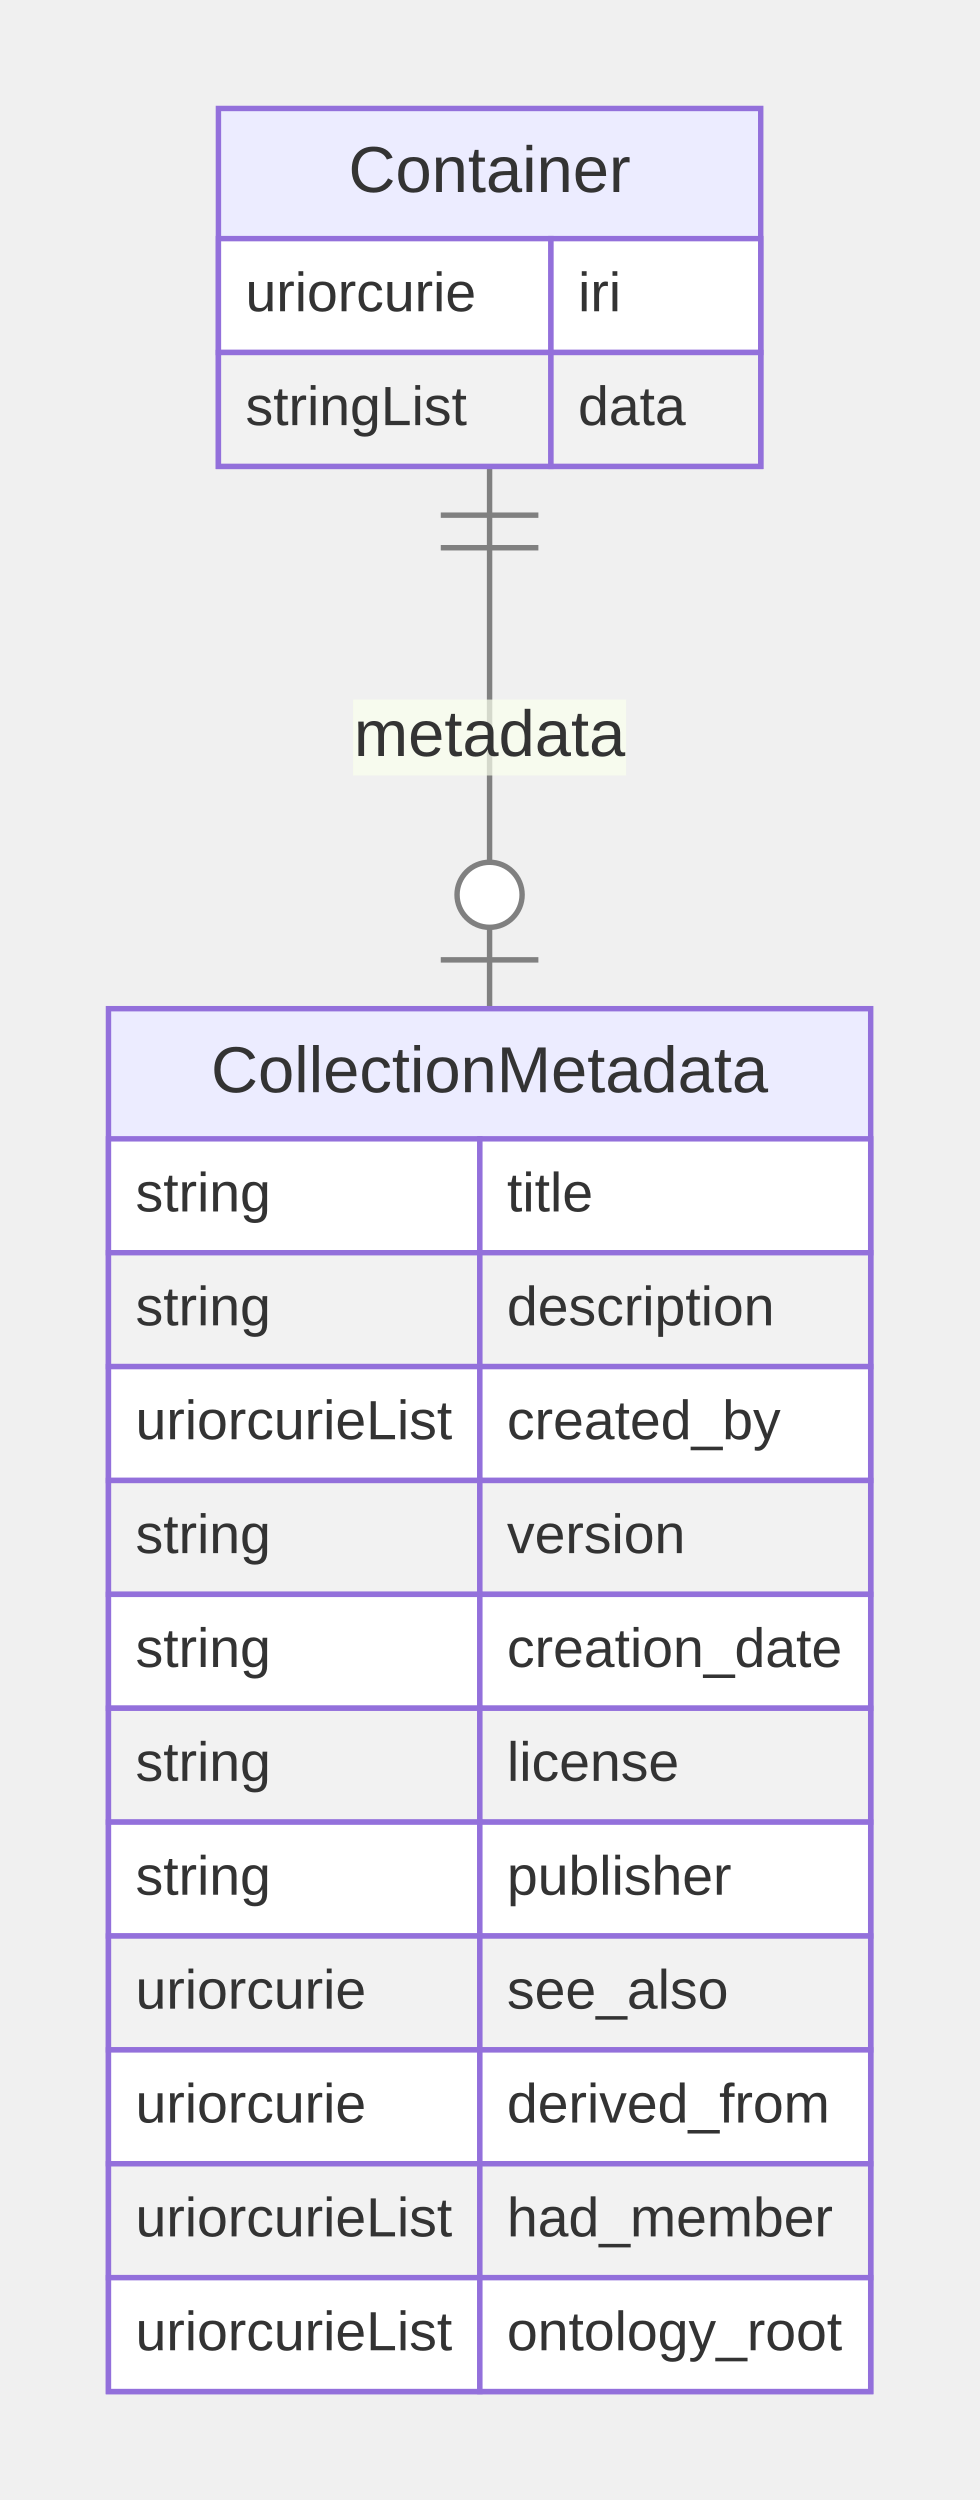
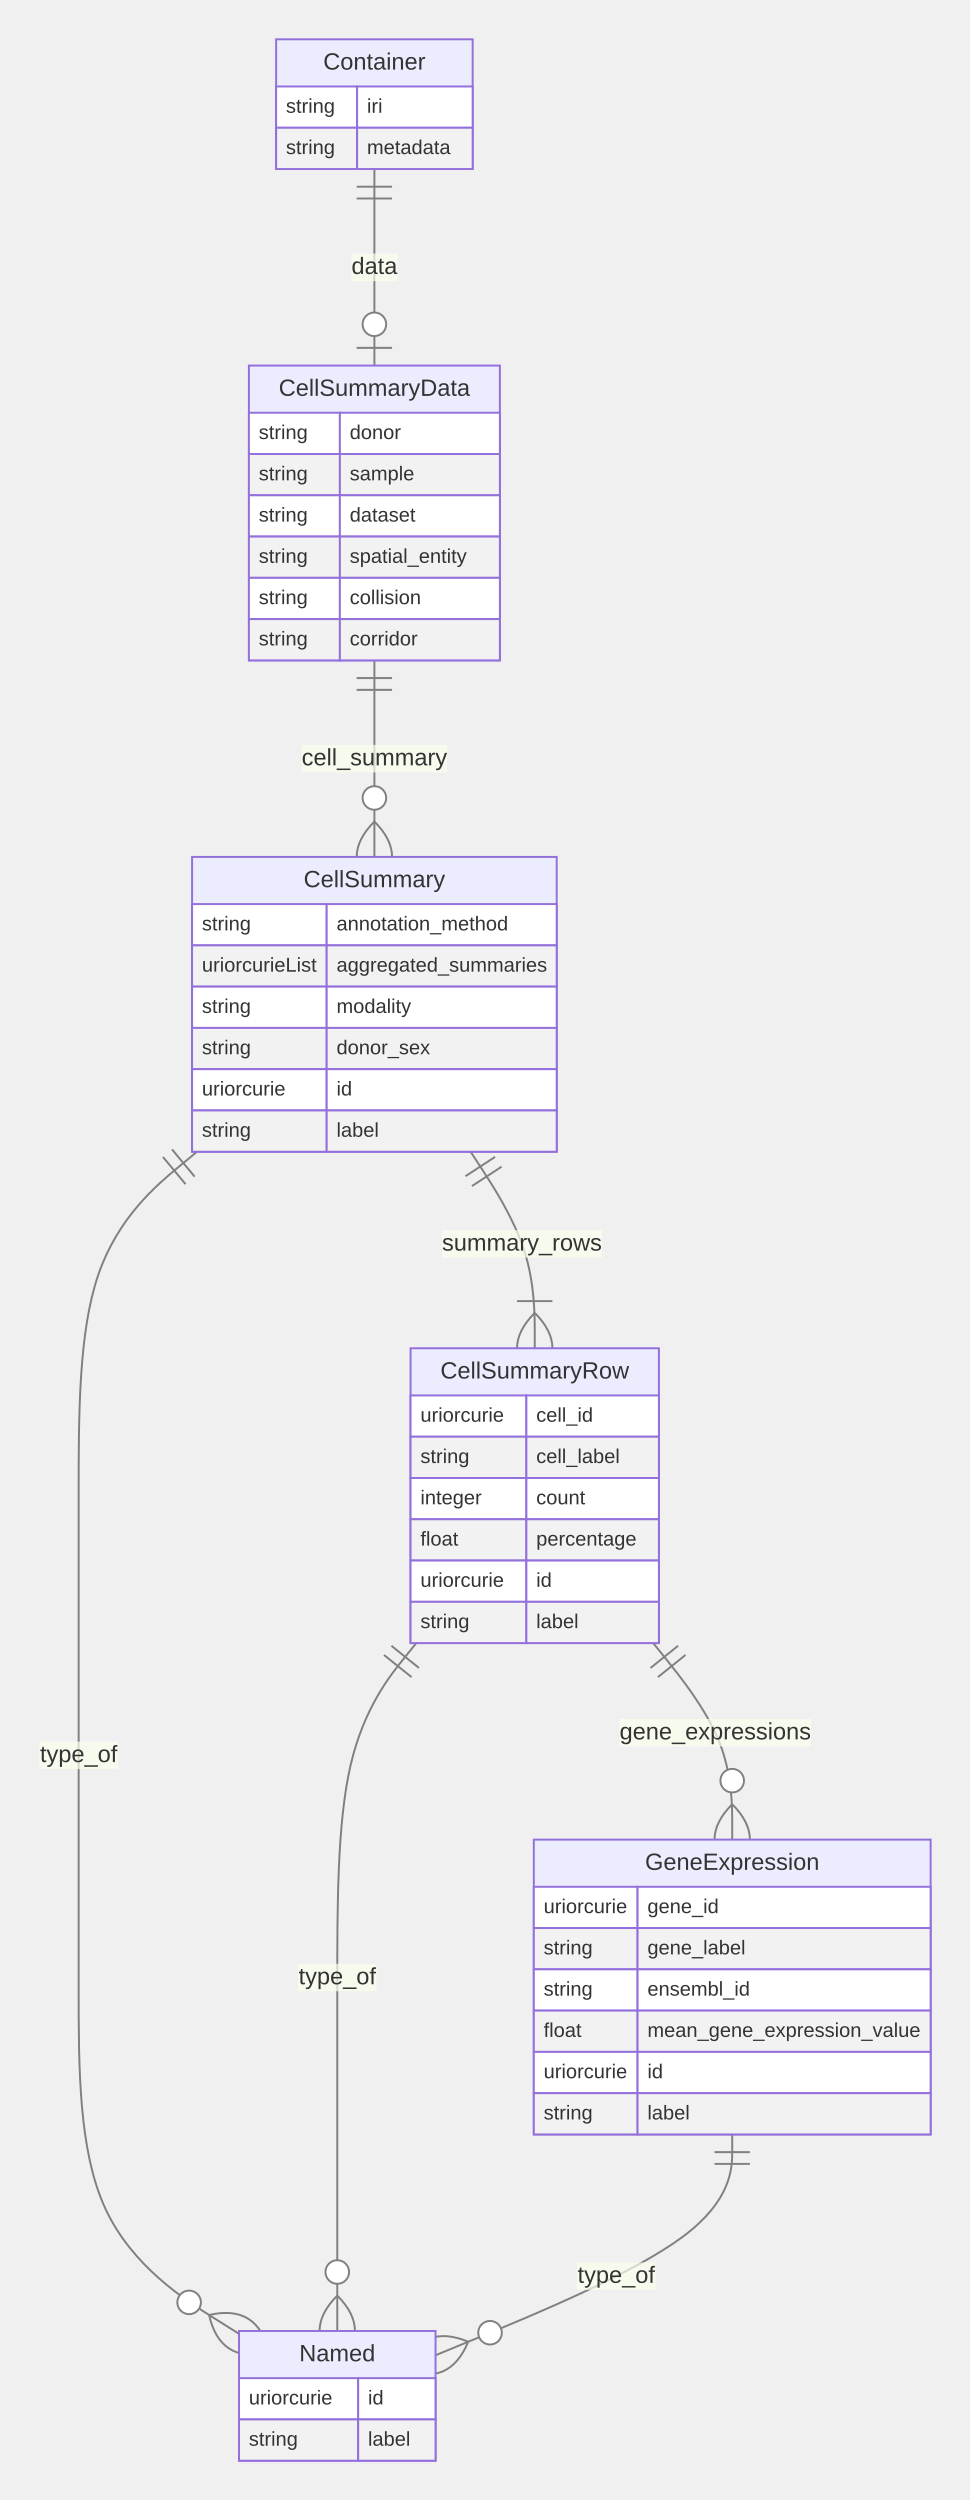
- <svg xmlns="http://www.w3.org/2000/svg" aria-roledescription="er" role="graphics-document document" viewBox="0 0 180.555 461" style="max-width: 180.555px; background-color: white;" width="100%" id="my-svg">
+ <svg xmlns="http://www.w3.org/2000/svg" aria-roledescription="er" role="graphics-document document" viewBox="-77.731 0 493.497 1272" style="max-width: 493.497px; background-color: white;" width="100%" id="my-svg">
  <style>#my-svg{font-family:"trebuchet ms",verdana,arial,sans-serif;font-size:16px;fill:#333;}#my-svg .error-icon{fill:#552222;}#my-svg .error-text{fill:#552222;stroke:#552222;}#my-svg .edge-thickness-normal{stroke-width:1px;}#my-svg .edge-thickness-thick{stroke-width:3.5px;}#my-svg .edge-pattern-solid{stroke-dasharray:0;}#my-svg .edge-thickness-invisible{stroke-width:0;fill:none;}#my-svg .edge-pattern-dashed{stroke-dasharray:3;}#my-svg .edge-pattern-dotted{stroke-dasharray:2;}#my-svg .marker{fill:#333333;stroke:#333333;}#my-svg .marker.cross{stroke:#333333;}#my-svg svg{font-family:"trebuchet ms",verdana,arial,sans-serif;font-size:16px;}#my-svg p{margin:0;}#my-svg .entityBox{fill:#ECECFF;stroke:#9370DB;}#my-svg .attributeBoxOdd{fill:#ffffff;stroke:#9370DB;}#my-svg .attributeBoxEven{fill:#f2f2f2;stroke:#9370DB;}#my-svg .relationshipLabelBox{fill:hsl(80, 100%, 96.275%);opacity:0.7;background-color:hsl(80, 100%, 96.275%);}#my-svg .relationshipLabelBox rect{opacity:0.5;}#my-svg .relationshipLine{stroke:#333333;}#my-svg .entityTitleText{text-anchor:middle;font-size:18px;fill:#333;}#my-svg #MD_PARENT_START{fill:#f5f5f5!important;stroke:#333333!important;stroke-width:1;}#my-svg #MD_PARENT_END{fill:#f5f5f5!important;stroke:#333333!important;stroke-width:1;}#my-svg :root{--mermaid-font-family:"trebuchet ms",verdana,arial,sans-serif;}</style>
  <g />
  <defs>
    <marker orient="auto" markerHeight="240" markerWidth="190" refY="7" refX="0" id="MD_PARENT_START">
      <path d="M 18,7 L9,13 L1,7 L9,1 Z" />
    </marker>
  </defs>
  <defs>
    <marker orient="auto" markerHeight="28" markerWidth="20" refY="7" refX="19" id="MD_PARENT_END">
      <path d="M 18,7 L9,13 L1,7 L9,1 Z" />
    </marker>
  </defs>
  <defs>
    <marker orient="auto" markerHeight="18" markerWidth="18" refY="9" refX="0" id="ONLY_ONE_START">
      <path d="M9,0 L9,18 M15,0 L15,18" fill="none" stroke="gray" />
    </marker>
  </defs>
  <defs>
    <marker orient="auto" markerHeight="18" markerWidth="18" refY="9" refX="18" id="ONLY_ONE_END">
      <path d="M3,0 L3,18 M9,0 L9,18" fill="none" stroke="gray" />
    </marker>
  </defs>
  <defs>
    <marker orient="auto" markerHeight="18" markerWidth="30" refY="9" refX="0" id="ZERO_OR_ONE_START">
      <circle r="6" cy="9" cx="21" fill="white" stroke="gray" />
      <path d="M9,0 L9,18" fill="none" stroke="gray" />
    </marker>
  </defs>
  <defs>
    <marker orient="auto" markerHeight="18" markerWidth="30" refY="9" refX="30" id="ZERO_OR_ONE_END">
      <circle r="6" cy="9" cx="9" fill="white" stroke="gray" />
      <path d="M21,0 L21,18" fill="none" stroke="gray" />
    </marker>
  </defs>
  <defs>
    <marker orient="auto" markerHeight="36" markerWidth="45" refY="18" refX="18" id="ONE_OR_MORE_START">
      <path d="M0,18 Q 18,0 36,18 Q 18,36 0,18 M42,9 L42,27" fill="none" stroke="gray" />
    </marker>
  </defs>
  <defs>
    <marker orient="auto" markerHeight="36" markerWidth="45" refY="18" refX="27" id="ONE_OR_MORE_END">
      <path d="M3,9 L3,27 M9,18 Q27,0 45,18 Q27,36 9,18" fill="none" stroke="gray" />
    </marker>
  </defs>
  <defs>
    <marker orient="auto" markerHeight="36" markerWidth="57" refY="18" refX="18" id="ZERO_OR_MORE_START">
      <circle r="6" cy="18" cx="48" fill="white" stroke="gray" />
      <path d="M0,18 Q18,0 36,18 Q18,36 0,18" fill="none" stroke="gray" />
    </marker>
  </defs>
  <defs>
    <marker orient="auto" markerHeight="36" markerWidth="57" refY="18" refX="39" id="ZERO_OR_MORE_END">
      <circle r="6" cy="18" cx="9" fill="white" stroke="gray" />
      <path d="M21,18 Q39,0 57,18 Q39,36 21,18" fill="none" stroke="gray" />
    </marker>
  </defs>
-   <path style="stroke: gray; fill: none;" marker-start="url(#ONLY_ONE_START)" marker-end="url(#ZERO_OR_ONE_END)" d="M90.278,86L90.278,94.333C90.278,102.667,90.278,119.333,90.278,136C90.278,152.667,90.278,169.333,90.278,177.667L90.278,186" class="er relationshipLine" />
-   <g transform="translate(40.27756,20 )" id="entity-Container-bc34fb32-8a75-5b81-936b-92374bf40296">
+   <path style="stroke: gray; fill: none;" marker-start="url(#ONLY_ONE_START)" marker-end="url(#ZERO_OR_ONE_END)" d="M112.758,86L112.758,94.333C112.758,102.667,112.758,119.333,112.758,136C112.758,152.667,112.758,169.333,112.758,177.667L112.758,186" class="er relationshipLine" />
+   <path style="stroke: gray; fill: none;" marker-start="url(#ONLY_ONE_START)" marker-end="url(#ZERO_OR_MORE_END)" d="M112.758,336L112.758,344.333C112.758,352.667,112.758,369.333,112.758,386C112.758,402.667,112.758,419.333,112.758,427.667L112.758,436" class="er relationshipLine" />
+   <path style="stroke: gray; fill: none;" marker-start="url(#ONLY_ONE_START)" marker-end="url(#ONE_OR_MORE_END)" d="M161.71,586L167.15,594.333C172.589,602.667,183.467,619.333,188.906,636C194.346,652.667,194.346,669.333,194.346,677.667L194.346,686" class="er relationshipLine" />
+   <path style="stroke: gray; fill: none;" marker-start="url(#ONLY_ONE_START)" marker-end="url(#ZERO_OR_MORE_END)" d="M22.473,586L12.442,594.333C2.41,602.667,-17.653,619.333,-27.684,648.5C-37.716,677.667,-37.716,719.333,-37.716,761C-37.716,802.667,-37.716,844.333,-37.716,886C-37.716,927.667,-37.716,969.333,-37.716,1011C-37.716,1052.667,-37.716,1094.333,-24.118,1123.744C-10.52,1153.154,16.676,1170.308,30.274,1178.885L43.872,1187.462" class="er relationshipLine" />
+   <path style="stroke: gray; fill: none;" marker-start="url(#ONLY_ONE_START)" marker-end="url(#ZERO_OR_MORE_END)" d="M254.63,836L261.328,844.333C268.026,852.667,281.423,869.333,288.121,886C294.819,902.667,294.819,919.333,294.819,927.667L294.819,936" class="er relationshipLine" />
+   <path style="stroke: gray; fill: none;" marker-start="url(#ONLY_ONE_START)" marker-end="url(#ZERO_OR_MORE_END)" d="M134.061,836L127.363,844.333C120.665,852.667,107.268,869.333,100.57,898.5C93.872,927.667,93.872,969.333,93.872,1011C93.872,1052.667,93.872,1094.333,93.872,1123.5C93.872,1152.667,93.872,1169.333,93.872,1177.667L93.872,1186" class="er relationshipLine" />
+   <path style="stroke: gray; fill: none;" marker-start="url(#ONLY_ONE_START)" marker-end="url(#ZERO_OR_MORE_END)" d="M294.819,1086L294.819,1094.333C294.819,1102.667,294.819,1119.333,269.661,1138.058C244.503,1156.783,194.188,1177.565,169.03,1187.957L143.872,1198.348" class="er relationshipLine" />
+   <g transform="translate(62.75766,20 )" id="entity-Container-bc34fb32-8a75-5b81-936b-92374bf40296">
    <rect height="66" width="100" y="0" x="0" class="er entityBox" />
    <text style="dominant-baseline: middle; text-anchor: middle; font-size: 12px;" transform="translate(50,12)" y="0" x="0" id="text-entity-Container-bc34fb32-8a75-5b81-936b-92374bf40296" class="er entityLabel">Container</text>
-     <rect height="21" width="61.317" y="24" x="0" class="er attributeBoxOdd" />
-     <text style="dominant-baseline: middle; font-size: 10.2px;" transform="translate(5,34.5)" y="0" x="0" id="text-entity-Container-bc34fb32-8a75-5b81-936b-92374bf40296-attr-1-type" class="er entityLabel">uriorcurie</text>
-     <rect height="21" width="38.683" y="24" x="61.317" class="er attributeBoxOdd" />
-     <text style="dominant-baseline: middle; font-size: 10.2px;" transform="translate(66.31668,34.5)" y="0" x="0" id="text-entity-Container-bc34fb32-8a75-5b81-936b-92374bf40296-attr-1-name" class="er entityLabel">iri</text>
-     <rect height="21" width="61.317" y="45" x="0" class="er attributeBoxEven" />
-     <text style="dominant-baseline: middle; font-size: 10.2px;" transform="translate(5,55.5)" y="0" x="0" id="text-entity-Container-bc34fb32-8a75-5b81-936b-92374bf40296-attr-2-type" class="er entityLabel">stringList</text>
-     <rect height="21" width="38.683" y="45" x="61.317" class="er attributeBoxEven" />
-     <text style="dominant-baseline: middle; font-size: 10.2px;" transform="translate(66.31668,55.5)" y="0" x="0" id="text-entity-Container-bc34fb32-8a75-5b81-936b-92374bf40296-attr-2-name" class="er entityLabel">data</text>
-   </g>
-   <g transform="translate(20,186 )" id="entity-CollectionMetadata-8d6760eb-00a2-52a2-a48d-b9b9e21e8a79">
-     <rect height="255" width="140.555" y="0" x="0" class="er entityBox" />
-     <text style="dominant-baseline: middle; text-anchor: middle; font-size: 12px;" transform="translate(70.27756,12)" y="0" x="0" id="text-entity-CollectionMetadata-8d6760eb-00a2-52a2-a48d-b9b9e21e8a79" class="er entityLabel">CollectionMetadata</text>
+     <rect height="21" width="41.218" y="24" x="0" class="er attributeBoxOdd" />
+     <text style="dominant-baseline: middle; font-size: 10.2px;" transform="translate(5,34.5)" y="0" x="0" id="text-entity-Container-bc34fb32-8a75-5b81-936b-92374bf40296-attr-1-type" class="er entityLabel">string</text>
+     <rect height="21" width="58.782" y="24" x="41.218" class="er attributeBoxOdd" />
+     <text style="dominant-baseline: middle; font-size: 10.2px;" transform="translate(46.21776,34.5)" y="0" x="0" id="text-entity-Container-bc34fb32-8a75-5b81-936b-92374bf40296-attr-1-name" class="er entityLabel">iri</text>
+     <rect height="21" width="41.218" y="45" x="0" class="er attributeBoxEven" />
+     <text style="dominant-baseline: middle; font-size: 10.2px;" transform="translate(5,55.5)" y="0" x="0" id="text-entity-Container-bc34fb32-8a75-5b81-936b-92374bf40296-attr-2-type" class="er entityLabel">string</text>
+     <rect height="21" width="58.782" y="45" x="41.218" class="er attributeBoxEven" />
+     <text style="dominant-baseline: middle; font-size: 10.2px;" transform="translate(46.21776,55.5)" y="0" x="0" id="text-entity-Container-bc34fb32-8a75-5b81-936b-92374bf40296-attr-2-name" class="er entityLabel">metadata</text>
+   </g>
+   <g transform="translate(48.91489,186 )" id="entity-CellSummaryData-01877285-8b8e-5081-8d0c-af66f80061f2">
+     <rect height="150" width="127.686" y="0" x="0" class="er entityBox" />
+     <text style="dominant-baseline: middle; text-anchor: middle; font-size: 12px;" transform="translate(63.84277,12)" y="0" x="0" id="text-entity-CellSummaryData-01877285-8b8e-5081-8d0c-af66f80061f2" class="er entityLabel">CellSummaryData</text>
+     <rect height="21" width="46.281" y="24" x="0" class="er attributeBoxOdd" />
+     <text style="dominant-baseline: middle; font-size: 10.2px;" transform="translate(5,34.5)" y="0" x="0" id="text-entity-CellSummaryData-01877285-8b8e-5081-8d0c-af66f80061f2-attr-1-type" class="er entityLabel">string</text>
+     <rect height="21" width="81.405" y="24" x="46.281" class="er attributeBoxOdd" />
+     <text style="dominant-baseline: middle; font-size: 10.2px;" transform="translate(51.28078,34.5)" y="0" x="0" id="text-entity-CellSummaryData-01877285-8b8e-5081-8d0c-af66f80061f2-attr-1-name" class="er entityLabel">donor</text>
+     <rect height="21" width="46.281" y="45" x="0" class="er attributeBoxEven" />
+     <text style="dominant-baseline: middle; font-size: 10.2px;" transform="translate(5,55.5)" y="0" x="0" id="text-entity-CellSummaryData-01877285-8b8e-5081-8d0c-af66f80061f2-attr-2-type" class="er entityLabel">string</text>
+     <rect height="21" width="81.405" y="45" x="46.281" class="er attributeBoxEven" />
+     <text style="dominant-baseline: middle; font-size: 10.2px;" transform="translate(51.28078,55.5)" y="0" x="0" id="text-entity-CellSummaryData-01877285-8b8e-5081-8d0c-af66f80061f2-attr-2-name" class="er entityLabel">sample</text>
+     <rect height="21" width="46.281" y="66" x="0" class="er attributeBoxOdd" />
+     <text style="dominant-baseline: middle; font-size: 10.2px;" transform="translate(5,76.5)" y="0" x="0" id="text-entity-CellSummaryData-01877285-8b8e-5081-8d0c-af66f80061f2-attr-3-type" class="er entityLabel">string</text>
+     <rect height="21" width="81.405" y="66" x="46.281" class="er attributeBoxOdd" />
+     <text style="dominant-baseline: middle; font-size: 10.2px;" transform="translate(51.28078,76.5)" y="0" x="0" id="text-entity-CellSummaryData-01877285-8b8e-5081-8d0c-af66f80061f2-attr-3-name" class="er entityLabel">dataset</text>
+     <rect height="21" width="46.281" y="87" x="0" class="er attributeBoxEven" />
+     <text style="dominant-baseline: middle; font-size: 10.2px;" transform="translate(5,97.5)" y="0" x="0" id="text-entity-CellSummaryData-01877285-8b8e-5081-8d0c-af66f80061f2-attr-4-type" class="er entityLabel">string</text>
+     <rect height="21" width="81.405" y="87" x="46.281" class="er attributeBoxEven" />
+     <text style="dominant-baseline: middle; font-size: 10.2px;" transform="translate(51.28078,97.5)" y="0" x="0" id="text-entity-CellSummaryData-01877285-8b8e-5081-8d0c-af66f80061f2-attr-4-name" class="er entityLabel">spatial_entity</text>
+     <rect height="21" width="46.281" y="108" x="0" class="er attributeBoxOdd" />
+     <text style="dominant-baseline: middle; font-size: 10.2px;" transform="translate(5,118.5)" y="0" x="0" id="text-entity-CellSummaryData-01877285-8b8e-5081-8d0c-af66f80061f2-attr-5-type" class="er entityLabel">string</text>
+     <rect height="21" width="81.405" y="108" x="46.281" class="er attributeBoxOdd" />
+     <text style="dominant-baseline: middle; font-size: 10.2px;" transform="translate(51.28078,118.5)" y="0" x="0" id="text-entity-CellSummaryData-01877285-8b8e-5081-8d0c-af66f80061f2-attr-5-name" class="er entityLabel">collision</text>
+     <rect height="21" width="46.281" y="129" x="0" class="er attributeBoxEven" />
+     <text style="dominant-baseline: middle; font-size: 10.2px;" transform="translate(5,139.5)" y="0" x="0" id="text-entity-CellSummaryData-01877285-8b8e-5081-8d0c-af66f80061f2-attr-6-type" class="er entityLabel">string</text>
+     <rect height="21" width="81.405" y="129" x="46.281" class="er attributeBoxEven" />
+     <text style="dominant-baseline: middle; font-size: 10.2px;" transform="translate(51.28078,139.5)" y="0" x="0" id="text-entity-CellSummaryData-01877285-8b8e-5081-8d0c-af66f80061f2-attr-6-name" class="er entityLabel">corridor</text>
+   </g>
+   <g transform="translate(20,436 )" id="entity-CellSummary-8c926ae0-12f6-5efa-bf9c-bb558c567bb2">
+     <rect height="150" width="185.515" y="0" x="0" class="er entityBox" />
+     <text style="dominant-baseline: middle; text-anchor: middle; font-size: 12px;" transform="translate(92.75766,12)" y="0" x="0" id="text-entity-CellSummary-8c926ae0-12f6-5efa-bf9c-bb558c567bb2" class="er entityLabel">CellSummary</text>
    <rect height="21" width="68.484" y="24" x="0" class="er attributeBoxOdd" />
-     <text style="dominant-baseline: middle; font-size: 10.2px;" transform="translate(5,34.5)" y="0" x="0" id="text-entity-CollectionMetadata-8d6760eb-00a2-52a2-a48d-b9b9e21e8a79-attr-1-type" class="er entityLabel">string</text>
-     <rect height="21" width="72.071" y="24" x="68.484" class="er attributeBoxOdd" />
-     <text style="dominant-baseline: middle; font-size: 10.2px;" transform="translate(73.48407,34.5)" y="0" x="0" id="text-entity-CollectionMetadata-8d6760eb-00a2-52a2-a48d-b9b9e21e8a79-attr-1-name" class="er entityLabel">title</text>
+     <text style="dominant-baseline: middle; font-size: 10.2px;" transform="translate(5,34.5)" y="0" x="0" id="text-entity-CellSummary-8c926ae0-12f6-5efa-bf9c-bb558c567bb2-attr-1-type" class="er entityLabel">string</text>
+     <rect height="21" width="117.031" y="24" x="68.484" class="er attributeBoxOdd" />
+     <text style="dominant-baseline: middle; font-size: 10.2px;" transform="translate(73.48407,34.5)" y="0" x="0" id="text-entity-CellSummary-8c926ae0-12f6-5efa-bf9c-bb558c567bb2-attr-1-name" class="er entityLabel">annotation_method</text>
    <rect height="21" width="68.484" y="45" x="0" class="er attributeBoxEven" />
-     <text style="dominant-baseline: middle; font-size: 10.2px;" transform="translate(5,55.5)" y="0" x="0" id="text-entity-CollectionMetadata-8d6760eb-00a2-52a2-a48d-b9b9e21e8a79-attr-2-type" class="er entityLabel">string</text>
-     <rect height="21" width="72.071" y="45" x="68.484" class="er attributeBoxEven" />
-     <text style="dominant-baseline: middle; font-size: 10.2px;" transform="translate(73.48407,55.5)" y="0" x="0" id="text-entity-CollectionMetadata-8d6760eb-00a2-52a2-a48d-b9b9e21e8a79-attr-2-name" class="er entityLabel">description</text>
+     <text style="dominant-baseline: middle; font-size: 10.2px;" transform="translate(5,55.5)" y="0" x="0" id="text-entity-CellSummary-8c926ae0-12f6-5efa-bf9c-bb558c567bb2-attr-2-type" class="er entityLabel">uriorcurieList</text>
+     <rect height="21" width="117.031" y="45" x="68.484" class="er attributeBoxEven" />
+     <text style="dominant-baseline: middle; font-size: 10.2px;" transform="translate(73.48407,55.5)" y="0" x="0" id="text-entity-CellSummary-8c926ae0-12f6-5efa-bf9c-bb558c567bb2-attr-2-name" class="er entityLabel">aggregated_summaries</text>
    <rect height="21" width="68.484" y="66" x="0" class="er attributeBoxOdd" />
-     <text style="dominant-baseline: middle; font-size: 10.2px;" transform="translate(5,76.5)" y="0" x="0" id="text-entity-CollectionMetadata-8d6760eb-00a2-52a2-a48d-b9b9e21e8a79-attr-3-type" class="er entityLabel">uriorcurieList</text>
-     <rect height="21" width="72.071" y="66" x="68.484" class="er attributeBoxOdd" />
-     <text style="dominant-baseline: middle; font-size: 10.2px;" transform="translate(73.48407,76.5)" y="0" x="0" id="text-entity-CollectionMetadata-8d6760eb-00a2-52a2-a48d-b9b9e21e8a79-attr-3-name" class="er entityLabel">created_by</text>
+     <text style="dominant-baseline: middle; font-size: 10.2px;" transform="translate(5,76.5)" y="0" x="0" id="text-entity-CellSummary-8c926ae0-12f6-5efa-bf9c-bb558c567bb2-attr-3-type" class="er entityLabel">string</text>
+     <rect height="21" width="117.031" y="66" x="68.484" class="er attributeBoxOdd" />
+     <text style="dominant-baseline: middle; font-size: 10.2px;" transform="translate(73.48407,76.5)" y="0" x="0" id="text-entity-CellSummary-8c926ae0-12f6-5efa-bf9c-bb558c567bb2-attr-3-name" class="er entityLabel">modality</text>
    <rect height="21" width="68.484" y="87" x="0" class="er attributeBoxEven" />
-     <text style="dominant-baseline: middle; font-size: 10.2px;" transform="translate(5,97.5)" y="0" x="0" id="text-entity-CollectionMetadata-8d6760eb-00a2-52a2-a48d-b9b9e21e8a79-attr-4-type" class="er entityLabel">string</text>
-     <rect height="21" width="72.071" y="87" x="68.484" class="er attributeBoxEven" />
-     <text style="dominant-baseline: middle; font-size: 10.2px;" transform="translate(73.48407,97.5)" y="0" x="0" id="text-entity-CollectionMetadata-8d6760eb-00a2-52a2-a48d-b9b9e21e8a79-attr-4-name" class="er entityLabel">version</text>
+     <text style="dominant-baseline: middle; font-size: 10.2px;" transform="translate(5,97.5)" y="0" x="0" id="text-entity-CellSummary-8c926ae0-12f6-5efa-bf9c-bb558c567bb2-attr-4-type" class="er entityLabel">string</text>
+     <rect height="21" width="117.031" y="87" x="68.484" class="er attributeBoxEven" />
+     <text style="dominant-baseline: middle; font-size: 10.2px;" transform="translate(73.48407,97.5)" y="0" x="0" id="text-entity-CellSummary-8c926ae0-12f6-5efa-bf9c-bb558c567bb2-attr-4-name" class="er entityLabel">donor_sex</text>
    <rect height="21" width="68.484" y="108" x="0" class="er attributeBoxOdd" />
-     <text style="dominant-baseline: middle; font-size: 10.2px;" transform="translate(5,118.5)" y="0" x="0" id="text-entity-CollectionMetadata-8d6760eb-00a2-52a2-a48d-b9b9e21e8a79-attr-5-type" class="er entityLabel">string</text>
-     <rect height="21" width="72.071" y="108" x="68.484" class="er attributeBoxOdd" />
-     <text style="dominant-baseline: middle; font-size: 10.2px;" transform="translate(73.48407,118.5)" y="0" x="0" id="text-entity-CollectionMetadata-8d6760eb-00a2-52a2-a48d-b9b9e21e8a79-attr-5-name" class="er entityLabel">creation_date</text>
+     <text style="dominant-baseline: middle; font-size: 10.2px;" transform="translate(5,118.5)" y="0" x="0" id="text-entity-CellSummary-8c926ae0-12f6-5efa-bf9c-bb558c567bb2-attr-5-type" class="er entityLabel">uriorcurie</text>
+     <rect height="21" width="117.031" y="108" x="68.484" class="er attributeBoxOdd" />
+     <text style="dominant-baseline: middle; font-size: 10.2px;" transform="translate(73.48407,118.5)" y="0" x="0" id="text-entity-CellSummary-8c926ae0-12f6-5efa-bf9c-bb558c567bb2-attr-5-name" class="er entityLabel">id</text>
    <rect height="21" width="68.484" y="129" x="0" class="er attributeBoxEven" />
-     <text style="dominant-baseline: middle; font-size: 10.2px;" transform="translate(5,139.5)" y="0" x="0" id="text-entity-CollectionMetadata-8d6760eb-00a2-52a2-a48d-b9b9e21e8a79-attr-6-type" class="er entityLabel">string</text>
-     <rect height="21" width="72.071" y="129" x="68.484" class="er attributeBoxEven" />
-     <text style="dominant-baseline: middle; font-size: 10.2px;" transform="translate(73.48407,139.5)" y="0" x="0" id="text-entity-CollectionMetadata-8d6760eb-00a2-52a2-a48d-b9b9e21e8a79-attr-6-name" class="er entityLabel">license</text>
-     <rect height="21" width="68.484" y="150" x="0" class="er attributeBoxOdd" />
-     <text style="dominant-baseline: middle; font-size: 10.2px;" transform="translate(5,160.5)" y="0" x="0" id="text-entity-CollectionMetadata-8d6760eb-00a2-52a2-a48d-b9b9e21e8a79-attr-7-type" class="er entityLabel">string</text>
-     <rect height="21" width="72.071" y="150" x="68.484" class="er attributeBoxOdd" />
-     <text style="dominant-baseline: middle; font-size: 10.2px;" transform="translate(73.48407,160.5)" y="0" x="0" id="text-entity-CollectionMetadata-8d6760eb-00a2-52a2-a48d-b9b9e21e8a79-attr-7-name" class="er entityLabel">publisher</text>
-     <rect height="21" width="68.484" y="171" x="0" class="er attributeBoxEven" />
-     <text style="dominant-baseline: middle; font-size: 10.2px;" transform="translate(5,181.5)" y="0" x="0" id="text-entity-CollectionMetadata-8d6760eb-00a2-52a2-a48d-b9b9e21e8a79-attr-8-type" class="er entityLabel">uriorcurie</text>
-     <rect height="21" width="72.071" y="171" x="68.484" class="er attributeBoxEven" />
-     <text style="dominant-baseline: middle; font-size: 10.2px;" transform="translate(73.48407,181.5)" y="0" x="0" id="text-entity-CollectionMetadata-8d6760eb-00a2-52a2-a48d-b9b9e21e8a79-attr-8-name" class="er entityLabel">see_also</text>
-     <rect height="21" width="68.484" y="192" x="0" class="er attributeBoxOdd" />
-     <text style="dominant-baseline: middle; font-size: 10.2px;" transform="translate(5,202.5)" y="0" x="0" id="text-entity-CollectionMetadata-8d6760eb-00a2-52a2-a48d-b9b9e21e8a79-attr-9-type" class="er entityLabel">uriorcurie</text>
-     <rect height="21" width="72.071" y="192" x="68.484" class="er attributeBoxOdd" />
-     <text style="dominant-baseline: middle; font-size: 10.2px;" transform="translate(73.48407,202.5)" y="0" x="0" id="text-entity-CollectionMetadata-8d6760eb-00a2-52a2-a48d-b9b9e21e8a79-attr-9-name" class="er entityLabel">derived_from</text>
-     <rect height="21" width="68.484" y="213" x="0" class="er attributeBoxEven" />
-     <text style="dominant-baseline: middle; font-size: 10.2px;" transform="translate(5,223.5)" y="0" x="0" id="text-entity-CollectionMetadata-8d6760eb-00a2-52a2-a48d-b9b9e21e8a79-attr-10-type" class="er entityLabel">uriorcurieList</text>
-     <rect height="21" width="72.071" y="213" x="68.484" class="er attributeBoxEven" />
-     <text style="dominant-baseline: middle; font-size: 10.2px;" transform="translate(73.48407,223.5)" y="0" x="0" id="text-entity-CollectionMetadata-8d6760eb-00a2-52a2-a48d-b9b9e21e8a79-attr-10-name" class="er entityLabel">had_member</text>
-     <rect height="21" width="68.484" y="234" x="0" class="er attributeBoxOdd" />
-     <text style="dominant-baseline: middle; font-size: 10.2px;" transform="translate(5,244.5)" y="0" x="0" id="text-entity-CollectionMetadata-8d6760eb-00a2-52a2-a48d-b9b9e21e8a79-attr-11-type" class="er entityLabel">uriorcurieList</text>
-     <rect height="21" width="72.071" y="234" x="68.484" class="er attributeBoxOdd" />
-     <text style="dominant-baseline: middle; font-size: 10.2px;" transform="translate(73.48407,244.5)" y="0" x="0" id="text-entity-CollectionMetadata-8d6760eb-00a2-52a2-a48d-b9b9e21e8a79-attr-11-name" class="er entityLabel">ontology_root</text>
-   </g>
-   <rect height="14" width="50.359" y="129" x="65.098" class="er relationshipLabelBox" />
-   <text style="text-anchor: middle; dominant-baseline: middle; font-size: 12px;" y="136" x="90.278" id="rel1" class="er relationshipLabel">metadata</text>
+     <text style="dominant-baseline: middle; font-size: 10.2px;" transform="translate(5,139.5)" y="0" x="0" id="text-entity-CellSummary-8c926ae0-12f6-5efa-bf9c-bb558c567bb2-attr-6-type" class="er entityLabel">string</text>
+     <rect height="21" width="117.031" y="129" x="68.484" class="er attributeBoxEven" />
+     <text style="dominant-baseline: middle; font-size: 10.2px;" transform="translate(73.48407,139.5)" y="0" x="0" id="text-entity-CellSummary-8c926ae0-12f6-5efa-bf9c-bb558c567bb2-attr-6-name" class="er entityLabel">label</text>
+   </g>
+   <g transform="translate(43.87193,1186 )" id="entity-Named-527792da-945b-57c2-aece-6a504f46f916">
+     <rect height="66" width="100" y="0" x="0" class="er entityBox" />
+     <text style="dominant-baseline: middle; text-anchor: middle; font-size: 12px;" transform="translate(50,12)" y="0" x="0" id="text-entity-Named-527792da-945b-57c2-aece-6a504f46f916" class="er entityLabel">Named</text>
+     <rect height="21" width="60.632" y="24" x="0" class="er attributeBoxOdd" />
+     <text style="dominant-baseline: middle; font-size: 10.2px;" transform="translate(5,34.5)" y="0" x="0" id="text-entity-Named-527792da-945b-57c2-aece-6a504f46f916-attr-1-type" class="er entityLabel">uriorcurie</text>
+     <rect height="21" width="39.368" y="24" x="60.632" class="er attributeBoxOdd" />
+     <text style="dominant-baseline: middle; font-size: 10.2px;" transform="translate(65.63206,34.5)" y="0" x="0" id="text-entity-Named-527792da-945b-57c2-aece-6a504f46f916-attr-1-name" class="er entityLabel">id</text>
+     <rect height="21" width="60.632" y="45" x="0" class="er attributeBoxEven" />
+     <text style="dominant-baseline: middle; font-size: 10.2px;" transform="translate(5,55.5)" y="0" x="0" id="text-entity-Named-527792da-945b-57c2-aece-6a504f46f916-attr-2-type" class="er entityLabel">string</text>
+     <rect height="21" width="39.368" y="45" x="60.632" class="er attributeBoxEven" />
+     <text style="dominant-baseline: middle; font-size: 10.2px;" transform="translate(65.63206,55.5)" y="0" x="0" id="text-entity-Named-527792da-945b-57c2-aece-6a504f46f916-attr-2-name" class="er entityLabel">label</text>
+   </g>
+   <g transform="translate(131.1698,686 )" id="entity-CellSummaryRow-721c8715-1698-50b5-bf9f-fa26e676b89e">
+     <rect height="150" width="126.352" y="0" x="0" class="er entityBox" />
+     <text style="dominant-baseline: middle; text-anchor: middle; font-size: 12px;" transform="translate(63.17578,12)" y="0" x="0" id="text-entity-CellSummaryRow-721c8715-1698-50b5-bf9f-fa26e676b89e" class="er entityLabel">CellSummaryRow</text>
+     <rect height="21" width="58.918" y="24" x="0" class="er attributeBoxOdd" />
+     <text style="dominant-baseline: middle; font-size: 10.2px;" transform="translate(5,34.5)" y="0" x="0" id="text-entity-CellSummaryRow-721c8715-1698-50b5-bf9f-fa26e676b89e-attr-1-type" class="er entityLabel">uriorcurie</text>
+     <rect height="21" width="67.434" y="24" x="58.918" class="er attributeBoxOdd" />
+     <text style="dominant-baseline: middle; font-size: 10.2px;" transform="translate(63.91772,34.5)" y="0" x="0" id="text-entity-CellSummaryRow-721c8715-1698-50b5-bf9f-fa26e676b89e-attr-1-name" class="er entityLabel">cell_id</text>
+     <rect height="21" width="58.918" y="45" x="0" class="er attributeBoxEven" />
+     <text style="dominant-baseline: middle; font-size: 10.2px;" transform="translate(5,55.5)" y="0" x="0" id="text-entity-CellSummaryRow-721c8715-1698-50b5-bf9f-fa26e676b89e-attr-2-type" class="er entityLabel">string</text>
+     <rect height="21" width="67.434" y="45" x="58.918" class="er attributeBoxEven" />
+     <text style="dominant-baseline: middle; font-size: 10.2px;" transform="translate(63.91772,55.5)" y="0" x="0" id="text-entity-CellSummaryRow-721c8715-1698-50b5-bf9f-fa26e676b89e-attr-2-name" class="er entityLabel">cell_label</text>
+     <rect height="21" width="58.918" y="66" x="0" class="er attributeBoxOdd" />
+     <text style="dominant-baseline: middle; font-size: 10.2px;" transform="translate(5,76.5)" y="0" x="0" id="text-entity-CellSummaryRow-721c8715-1698-50b5-bf9f-fa26e676b89e-attr-3-type" class="er entityLabel">integer</text>
+     <rect height="21" width="67.434" y="66" x="58.918" class="er attributeBoxOdd" />
+     <text style="dominant-baseline: middle; font-size: 10.2px;" transform="translate(63.91772,76.5)" y="0" x="0" id="text-entity-CellSummaryRow-721c8715-1698-50b5-bf9f-fa26e676b89e-attr-3-name" class="er entityLabel">count</text>
+     <rect height="21" width="58.918" y="87" x="0" class="er attributeBoxEven" />
+     <text style="dominant-baseline: middle; font-size: 10.2px;" transform="translate(5,97.5)" y="0" x="0" id="text-entity-CellSummaryRow-721c8715-1698-50b5-bf9f-fa26e676b89e-attr-4-type" class="er entityLabel">float</text>
+     <rect height="21" width="67.434" y="87" x="58.918" class="er attributeBoxEven" />
+     <text style="dominant-baseline: middle; font-size: 10.2px;" transform="translate(63.91772,97.5)" y="0" x="0" id="text-entity-CellSummaryRow-721c8715-1698-50b5-bf9f-fa26e676b89e-attr-4-name" class="er entityLabel">percentage</text>
+     <rect height="21" width="58.918" y="108" x="0" class="er attributeBoxOdd" />
+     <text style="dominant-baseline: middle; font-size: 10.2px;" transform="translate(5,118.5)" y="0" x="0" id="text-entity-CellSummaryRow-721c8715-1698-50b5-bf9f-fa26e676b89e-attr-5-type" class="er entityLabel">uriorcurie</text>
+     <rect height="21" width="67.434" y="108" x="58.918" class="er attributeBoxOdd" />
+     <text style="dominant-baseline: middle; font-size: 10.2px;" transform="translate(63.91772,118.5)" y="0" x="0" id="text-entity-CellSummaryRow-721c8715-1698-50b5-bf9f-fa26e676b89e-attr-5-name" class="er entityLabel">id</text>
+     <rect height="21" width="58.918" y="129" x="0" class="er attributeBoxEven" />
+     <text style="dominant-baseline: middle; font-size: 10.2px;" transform="translate(5,139.5)" y="0" x="0" id="text-entity-CellSummaryRow-721c8715-1698-50b5-bf9f-fa26e676b89e-attr-6-type" class="er entityLabel">string</text>
+     <rect height="21" width="67.434" y="129" x="58.918" class="er attributeBoxEven" />
+     <text style="dominant-baseline: middle; font-size: 10.2px;" transform="translate(63.91772,139.5)" y="0" x="0" id="text-entity-CellSummaryRow-721c8715-1698-50b5-bf9f-fa26e676b89e-attr-6-name" class="er entityLabel">label</text>
+   </g>
+   <g transform="translate(193.8719,936 )" id="entity-GeneExpression-6cf021ab-2198-5a58-b397-34a8273c9d2a">
+     <rect height="150" width="201.894" y="0" x="0" class="er entityBox" />
+     <text style="dominant-baseline: middle; text-anchor: middle; font-size: 12px;" transform="translate(100.9472,12)" y="0" x="0" id="text-entity-GeneExpression-6cf021ab-2198-5a58-b397-34a8273c9d2a" class="er entityLabel">GeneExpression</text>
+     <rect height="21" width="52.795" y="24" x="0" class="er attributeBoxOdd" />
+     <text style="dominant-baseline: middle; font-size: 10.2px;" transform="translate(5,34.5)" y="0" x="0" id="text-entity-GeneExpression-6cf021ab-2198-5a58-b397-34a8273c9d2a-attr-1-type" class="er entityLabel">uriorcurie</text>
+     <rect height="21" width="149.099" y="24" x="52.795" class="er attributeBoxOdd" />
+     <text style="dominant-baseline: middle; font-size: 10.2px;" transform="translate(57.79538,34.5)" y="0" x="0" id="text-entity-GeneExpression-6cf021ab-2198-5a58-b397-34a8273c9d2a-attr-1-name" class="er entityLabel">gene_id</text>
+     <rect height="21" width="52.795" y="45" x="0" class="er attributeBoxEven" />
+     <text style="dominant-baseline: middle; font-size: 10.2px;" transform="translate(5,55.5)" y="0" x="0" id="text-entity-GeneExpression-6cf021ab-2198-5a58-b397-34a8273c9d2a-attr-2-type" class="er entityLabel">string</text>
+     <rect height="21" width="149.099" y="45" x="52.795" class="er attributeBoxEven" />
+     <text style="dominant-baseline: middle; font-size: 10.2px;" transform="translate(57.79538,55.5)" y="0" x="0" id="text-entity-GeneExpression-6cf021ab-2198-5a58-b397-34a8273c9d2a-attr-2-name" class="er entityLabel">gene_label</text>
+     <rect height="21" width="52.795" y="66" x="0" class="er attributeBoxOdd" />
+     <text style="dominant-baseline: middle; font-size: 10.2px;" transform="translate(5,76.5)" y="0" x="0" id="text-entity-GeneExpression-6cf021ab-2198-5a58-b397-34a8273c9d2a-attr-3-type" class="er entityLabel">string</text>
+     <rect height="21" width="149.099" y="66" x="52.795" class="er attributeBoxOdd" />
+     <text style="dominant-baseline: middle; font-size: 10.2px;" transform="translate(57.79538,76.5)" y="0" x="0" id="text-entity-GeneExpression-6cf021ab-2198-5a58-b397-34a8273c9d2a-attr-3-name" class="er entityLabel">ensembl_id</text>
+     <rect height="21" width="52.795" y="87" x="0" class="er attributeBoxEven" />
+     <text style="dominant-baseline: middle; font-size: 10.2px;" transform="translate(5,97.5)" y="0" x="0" id="text-entity-GeneExpression-6cf021ab-2198-5a58-b397-34a8273c9d2a-attr-4-type" class="er entityLabel">float</text>
+     <rect height="21" width="149.099" y="87" x="52.795" class="er attributeBoxEven" />
+     <text style="dominant-baseline: middle; font-size: 10.2px;" transform="translate(57.79538,97.5)" y="0" x="0" id="text-entity-GeneExpression-6cf021ab-2198-5a58-b397-34a8273c9d2a-attr-4-name" class="er entityLabel">mean_gene_expression_value</text>
+     <rect height="21" width="52.795" y="108" x="0" class="er attributeBoxOdd" />
+     <text style="dominant-baseline: middle; font-size: 10.2px;" transform="translate(5,118.5)" y="0" x="0" id="text-entity-GeneExpression-6cf021ab-2198-5a58-b397-34a8273c9d2a-attr-5-type" class="er entityLabel">uriorcurie</text>
+     <rect height="21" width="149.099" y="108" x="52.795" class="er attributeBoxOdd" />
+     <text style="dominant-baseline: middle; font-size: 10.2px;" transform="translate(57.79538,118.5)" y="0" x="0" id="text-entity-GeneExpression-6cf021ab-2198-5a58-b397-34a8273c9d2a-attr-5-name" class="er entityLabel">id</text>
+     <rect height="21" width="52.795" y="129" x="0" class="er attributeBoxEven" />
+     <text style="dominant-baseline: middle; font-size: 10.2px;" transform="translate(5,139.5)" y="0" x="0" id="text-entity-GeneExpression-6cf021ab-2198-5a58-b397-34a8273c9d2a-attr-6-type" class="er entityLabel">string</text>
+     <rect height="21" width="149.099" y="129" x="52.795" class="er attributeBoxEven" />
+     <text style="dominant-baseline: middle; font-size: 10.2px;" transform="translate(57.79538,139.5)" y="0" x="0" id="text-entity-GeneExpression-6cf021ab-2198-5a58-b397-34a8273c9d2a-attr-6-name" class="er entityLabel">label</text>
+   </g>
+   <rect height="14" width="23.682" y="129" x="100.917" class="er relationshipLabelBox" />
+   <text style="text-anchor: middle; dominant-baseline: middle; font-size: 12px;" y="136" x="112.758" id="rel1" class="er relationshipLabel">data</text>
+   <rect height="14" width="74.016" y="379" x="75.75" class="er relationshipLabelBox" />
+   <text style="text-anchor: middle; dominant-baseline: middle; font-size: 12px;" y="386" x="112.758" id="rel2" class="er relationshipLabel">cell_summary</text>
+   <rect height="14" width="81.359" y="625.904" x="147.155" class="er relationshipLabelBox" />
+   <text style="text-anchor: middle; dominant-baseline: middle; font-size: 12px;" y="632.904" x="187.835" id="rel3" class="er relationshipLabel">summary_rows</text>
+   <rect height="14" width="40.029" y="886.137" x="-57.731" class="er relationshipLabelBox" />
+   <text style="text-anchor: middle; dominant-baseline: middle; font-size: 12px;" y="893.137" x="-37.716" id="rel4" class="er relationshipLabel">type_of</text>
+   <rect height="14" width="97.406" y="874.603" x="237.502" class="er relationshipLabelBox" />
+   <text style="text-anchor: middle; dominant-baseline: middle; font-size: 12px;" y="881.603" x="286.205" id="rel5" class="er relationshipLabel">gene_expressions</text>
+   <rect height="14" width="40.029" y="999.194" x="73.858" class="er relationshipLabelBox" />
+   <text style="text-anchor: middle; dominant-baseline: middle; font-size: 12px;" y="1006.194" x="93.873" id="rel6" class="er relationshipLabel">type_of</text>
+   <rect height="14" width="40.029" y="1151.115" x="215.799" class="er relationshipLabelBox" />
+   <text style="text-anchor: middle; dominant-baseline: middle; font-size: 12px;" y="1158.115" x="235.814" id="rel7" class="er relationshipLabel">type_of</text>
</svg>
